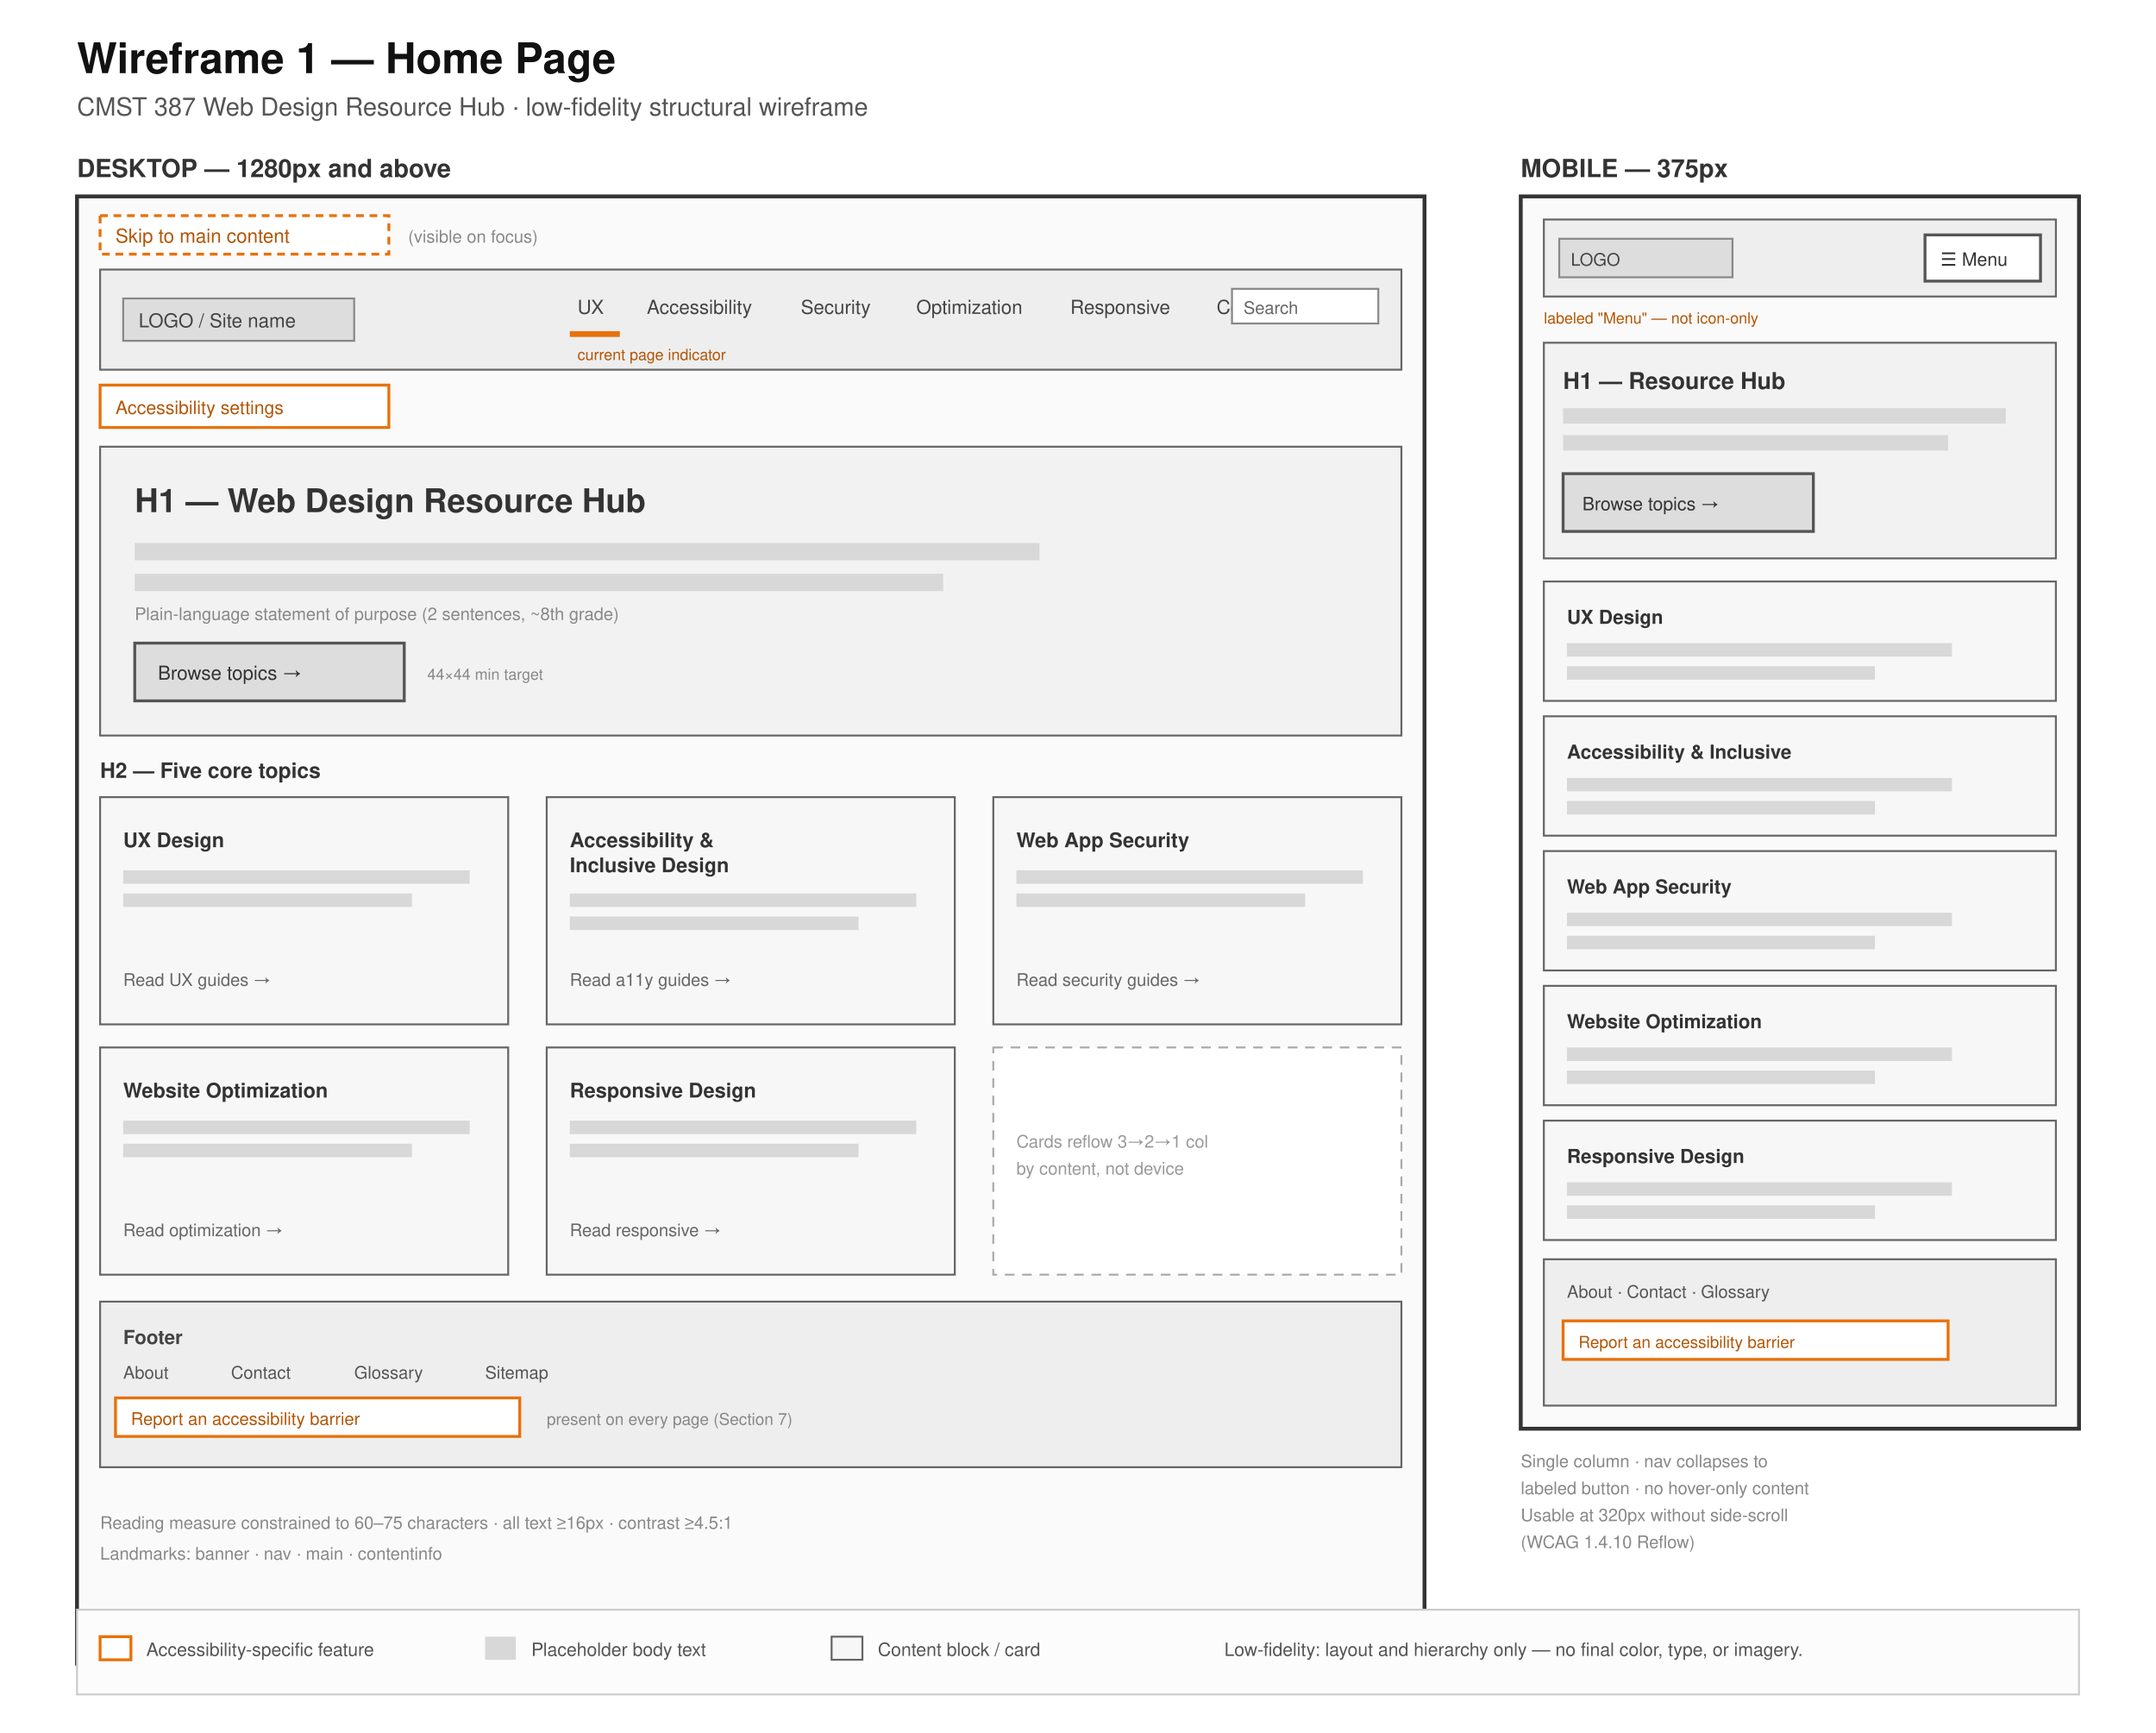
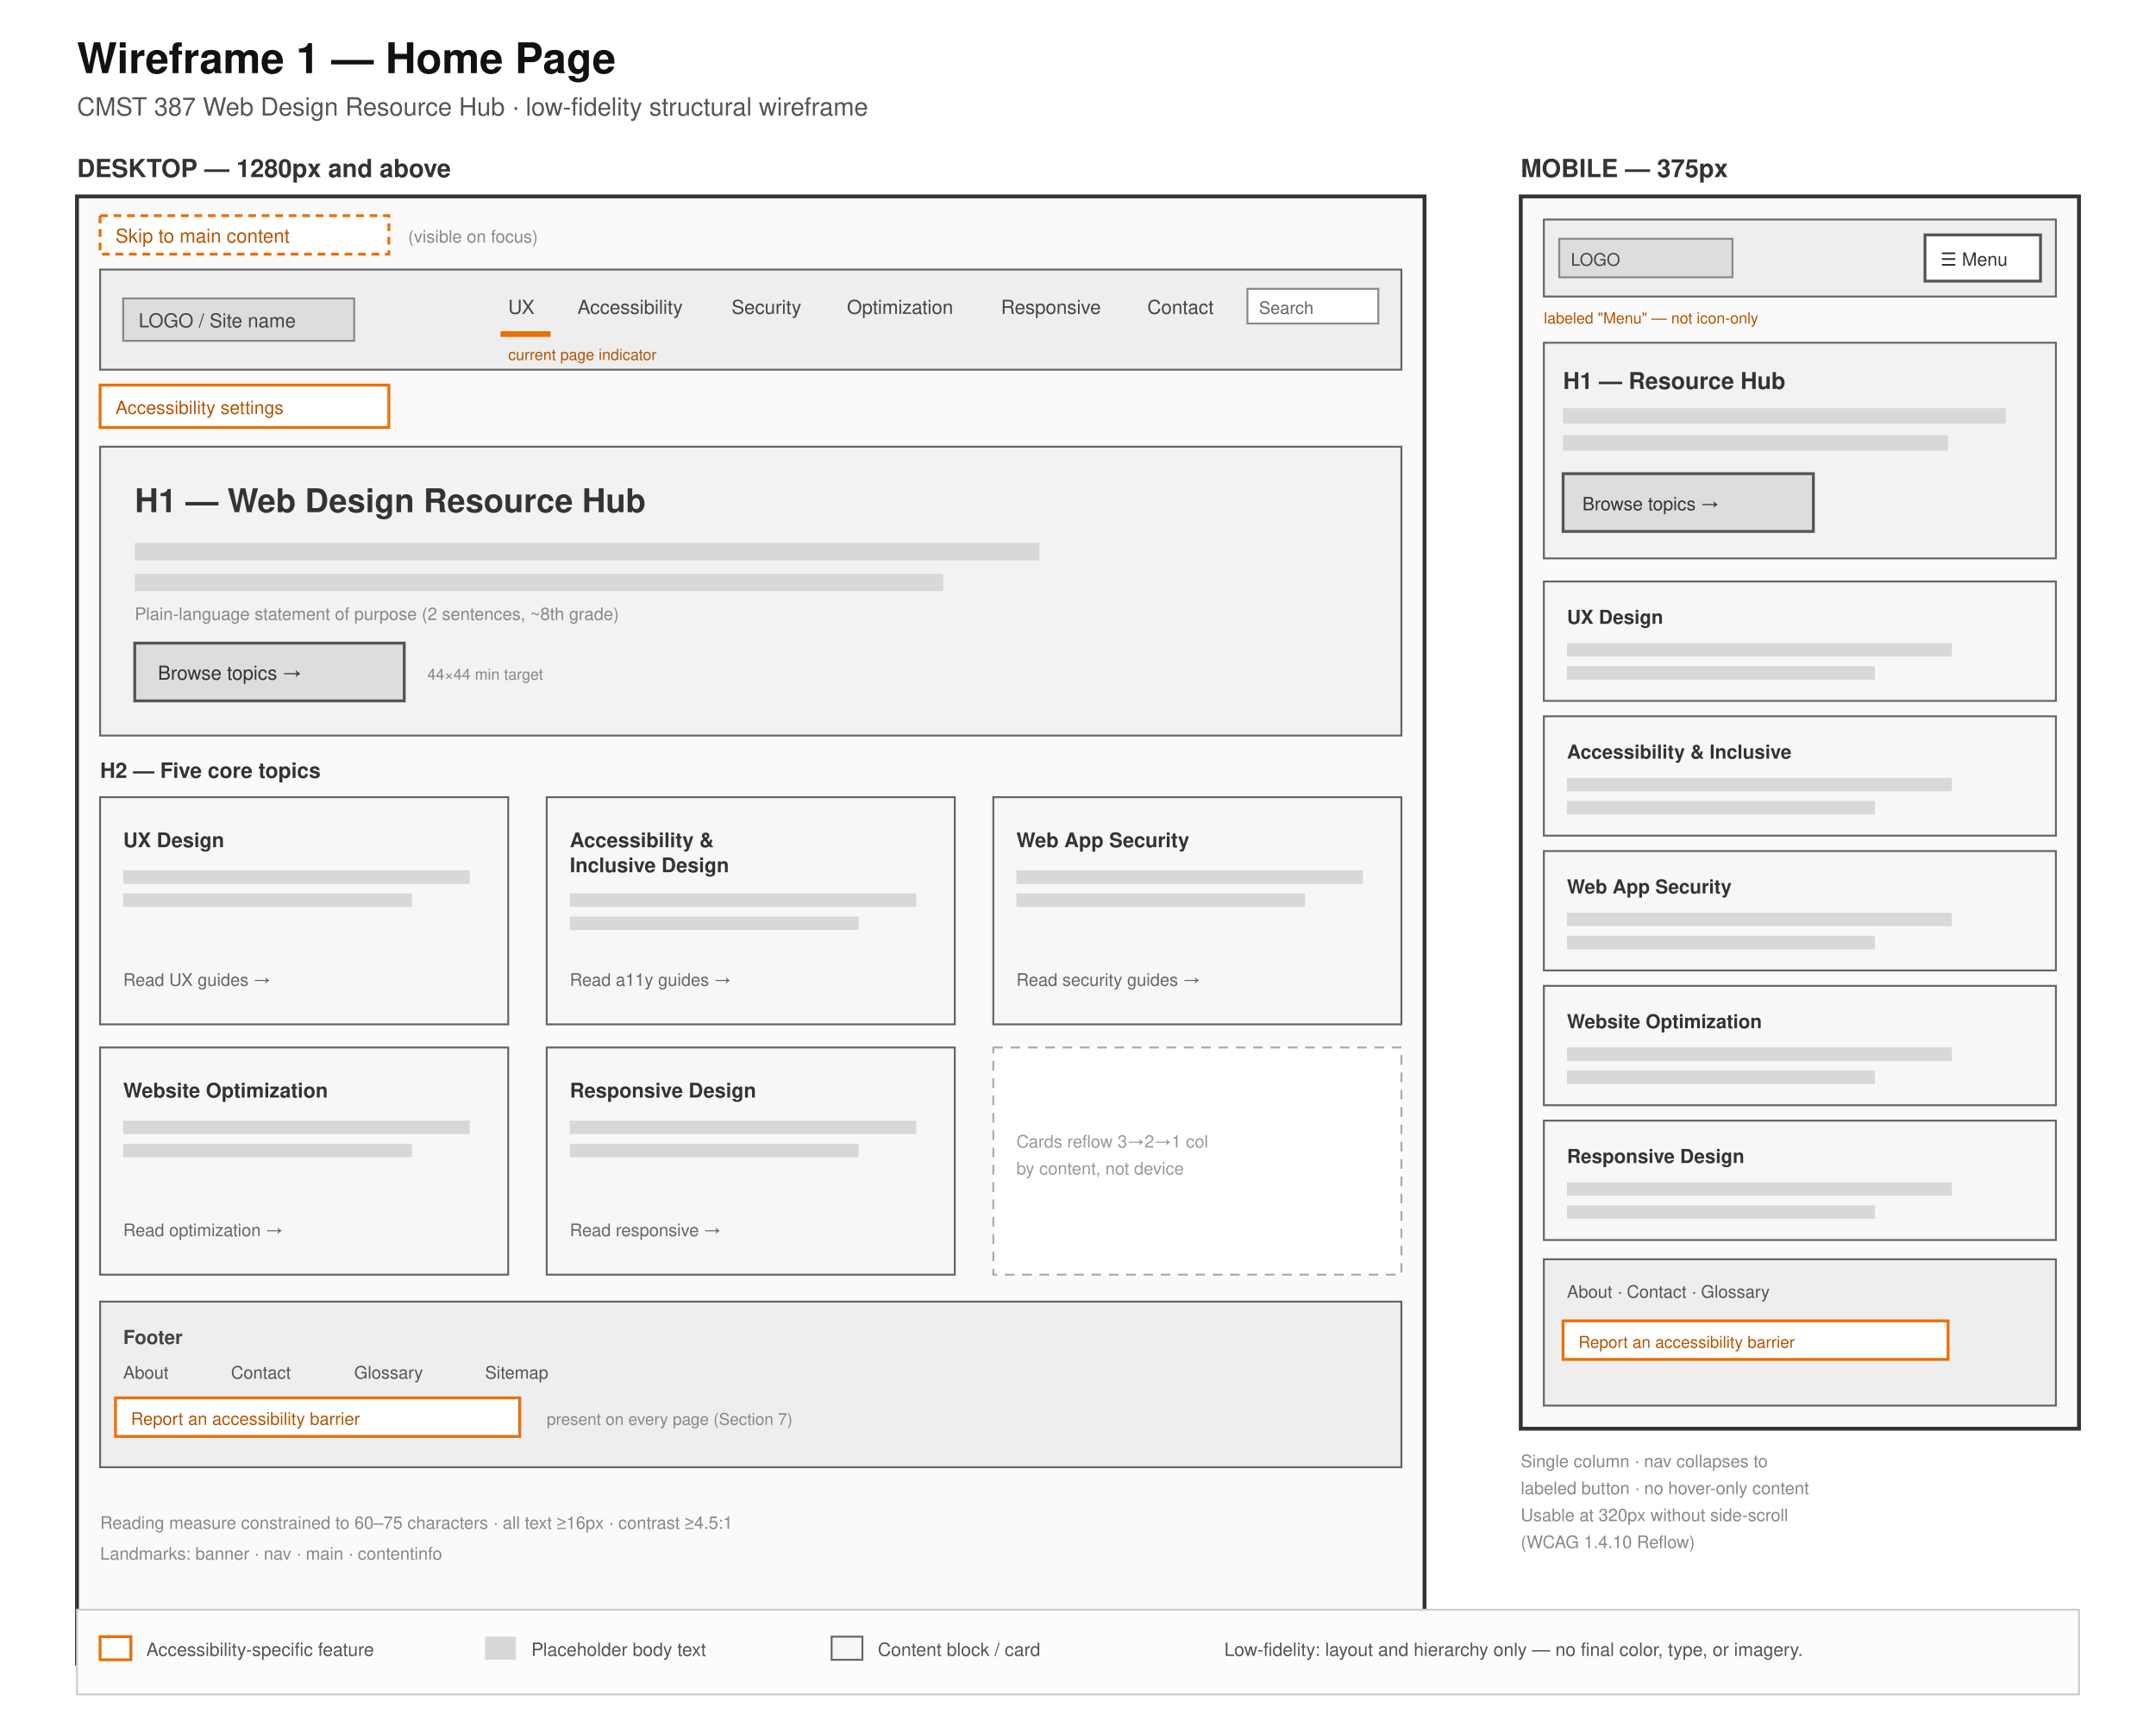
<svg xmlns="http://www.w3.org/2000/svg" viewBox="0 0 1120 900" width="1120" height="900" font-family="Helvetica, Arial, sans-serif">
  <rect width="1120" height="900" fill="#ffffff" />
  <text x="40" y="38" font-size="22" font-weight="bold" fill="#111">Wireframe 1 — Home Page</text>
  <text x="40" y="60" font-size="13" fill="#555">CMST 387 Web Design Resource Hub · low-fidelity structural wireframe</text>
  <text x="40" y="92" font-size="13" font-weight="bold" fill="#333">DESKTOP — 1280px and above</text>
  <rect x="40" y="102" width="700" height="762" fill="#fafafa" stroke="#333" stroke-width="2" />
  <rect x="52" y="112" width="150" height="20" fill="#fff" stroke="#e8710a" stroke-width="1.5" stroke-dasharray="4 3" />
  <text x="60" y="126" font-size="10" fill="#b35505">Skip to main content</text>
  <text x="212" y="126" font-size="9" fill="#888">(visible on focus)</text>
  <rect x="52" y="140" width="676" height="52" fill="#eee" stroke="#666" />
  <rect x="64" y="155" width="120" height="22" fill="#ddd" stroke="#888" />
  <text x="72" y="170" font-size="10" fill="#444">LOGO / Site name</text>
-   <text x="300" y="163" font-size="10" fill="#444">UX</text>
-   <text x="336" y="163" font-size="10" fill="#444">Accessibility</text>
-   <text x="416" y="163" font-size="10" fill="#444">Security</text>
-   <text x="476" y="163" font-size="10" fill="#444">Optimization</text>
-   <text x="556" y="163" font-size="10" fill="#444">Responsive</text>
-   <text x="632" y="163" font-size="10" fill="#444">Contact</text>
-   <rect x="296" y="172" width="26" height="3" fill="#e8710a" />
-   <text x="300" y="187" font-size="8" fill="#b35505">current page indicator</text>
-   <rect x="640" y="150" width="76" height="18" fill="#fff" stroke="#888" />
-   <text x="646" y="163" font-size="9" fill="#666">Search</text>
+   <text x="264" y="163" font-size="10" fill="#444">UX</text>
+   <text x="300" y="163" font-size="10" fill="#444">Accessibility</text>
+   <text x="380" y="163" font-size="10" fill="#444">Security</text>
+   <text x="440" y="163" font-size="10" fill="#444">Optimization</text>
+   <text x="520" y="163" font-size="10" fill="#444">Responsive</text>
+   <text x="596" y="163" font-size="10" fill="#444">Contact</text>
+   <rect x="260" y="172" width="26" height="3" fill="#e8710a" />
+   <text x="264" y="187" font-size="8" fill="#b35505">current page indicator</text>
+   <rect x="648" y="150" width="68" height="18" fill="#fff" stroke="#888" />
+   <text x="654" y="163" font-size="9" fill="#666">Search</text>
  <rect x="52" y="200" width="150" height="22" fill="#fff" stroke="#e8710a" stroke-width="1.5" />
  <text x="60" y="215" font-size="9.5" fill="#b35505">Accessibility settings</text>
  <rect x="52" y="232" width="676" height="150" fill="#f2f2f2" stroke="#666" />
  <text x="70" y="266" font-size="17" font-weight="bold" fill="#333">H1 — Web Design Resource Hub</text>
  <rect x="70" y="282" width="470" height="9" fill="#d8d8d8" />
  <rect x="70" y="298" width="420" height="9" fill="#d8d8d8" />
  <text x="70" y="322" font-size="9" fill="#888">Plain-language statement of purpose (2 sentences, ~8th grade)</text>
  <rect x="70" y="334" width="140" height="30" fill="#ddd" stroke="#555" stroke-width="1.5" />
  <text x="82" y="353" font-size="10" fill="#333">Browse topics →</text>
  <text x="222" y="353" font-size="8" fill="#888">44×44 min target</text>
  <text x="52" y="404" font-size="11" font-weight="bold" fill="#333">H2 — Five core topics</text>
  <g stroke="#666" fill="#f7f7f7">
    <rect x="52" y="414" width="212" height="118" />
    <rect x="284" y="414" width="212" height="118" />
    <rect x="516" y="414" width="212" height="118" />
    <rect x="52" y="544" width="212" height="118" />
    <rect x="284" y="544" width="212" height="118" />
  </g>
  <g font-size="10.5" font-weight="bold" fill="#333">
    <text x="64" y="440">UX Design</text>
    <text x="296" y="440">Accessibility &amp;</text>
    <text x="296" y="453">Inclusive Design</text>
    <text x="528" y="440">Web App Security</text>
    <text x="64" y="570">Website Optimization</text>
    <text x="296" y="570">Responsive Design</text>
  </g>
  <g fill="#d8d8d8">
    <rect x="64" y="452" width="180" height="7" />
    <rect x="64" y="464" width="150" height="7" />
    <rect x="296" y="464" width="180" height="7" />
    <rect x="296" y="476" width="150" height="7" />
    <rect x="528" y="452" width="180" height="7" />
    <rect x="528" y="464" width="150" height="7" />
    <rect x="64" y="582" width="180" height="7" />
    <rect x="64" y="594" width="150" height="7" />
    <rect x="296" y="582" width="180" height="7" />
    <rect x="296" y="594" width="150" height="7" />
  </g>
  <g font-size="9" fill="#666">
    <text x="64" y="512">Read UX guides →</text>
    <text x="296" y="512">Read a11y guides →</text>
    <text x="528" y="512">Read security guides →</text>
    <text x="64" y="642">Read optimization →</text>
    <text x="296" y="642">Read responsive →</text>
  </g>
  <rect x="516" y="544" width="212" height="118" fill="#fff" stroke="#aaa" stroke-dasharray="5 4" />
  <text x="528" y="596" font-size="9" fill="#999">Cards reflow 3→2→1 col</text>
  <text x="528" y="610" font-size="9" fill="#999">by content, not device</text>
  <rect x="52" y="676" width="676" height="86" fill="#eee" stroke="#666" />
  <text x="64" y="698" font-size="10" font-weight="bold" fill="#444">Footer</text>
  <text x="64" y="716" font-size="9" fill="#555">About</text>
  <text x="120" y="716" font-size="9" fill="#555">Contact</text>
  <text x="184" y="716" font-size="9" fill="#555">Glossary</text>
  <text x="252" y="716" font-size="9" fill="#555">Sitemap</text>
  <rect x="60" y="726" width="210" height="20" fill="#fff" stroke="#e8710a" stroke-width="1.5" />
  <text x="68" y="740" font-size="9" fill="#b35505">Report an accessibility barrier</text>
  <text x="284" y="740" font-size="8.5" fill="#888">present on every page (Section 7)</text>
  <text x="52" y="794" font-size="9" fill="#888">Reading measure constrained to 60–75 characters · all text ≥16px · contrast ≥4.5:1</text>
  <text x="52" y="810" font-size="9" fill="#888">Landmarks: banner · nav · main · contentinfo</text>
  <text x="790" y="92" font-size="13" font-weight="bold" fill="#333">MOBILE — 375px</text>
  <rect x="790" y="102" width="290" height="640" fill="#fafafa" stroke="#333" stroke-width="2" />
  <rect x="802" y="114" width="266" height="40" fill="#eee" stroke="#666" />
  <rect x="810" y="124" width="90" height="20" fill="#ddd" stroke="#888" />
  <text x="816" y="138" font-size="9" fill="#444">LOGO</text>
  <rect x="1000" y="122" width="60" height="24" fill="#fff" stroke="#555" stroke-width="1.5" />
  <text x="1008" y="138" font-size="9.5" fill="#333">☰ Menu</text>
  <text x="802" y="168" font-size="8" fill="#b35505">labeled "Menu" — not icon-only</text>
  <rect x="802" y="178" width="266" height="112" fill="#f2f2f2" stroke="#666" />
  <text x="812" y="202" font-size="12" font-weight="bold" fill="#333">H1 — Resource Hub</text>
  <rect x="812" y="212" width="230" height="8" fill="#d8d8d8" />
  <rect x="812" y="226" width="200" height="8" fill="#d8d8d8" />
  <rect x="812" y="246" width="130" height="30" fill="#ddd" stroke="#555" stroke-width="1.5" />
  <text x="822" y="265" font-size="9.5" fill="#333">Browse topics →</text>
  <g stroke="#666" fill="#f7f7f7">
    <rect x="802" y="302" width="266" height="62" />
    <rect x="802" y="372" width="266" height="62" />
    <rect x="802" y="442" width="266" height="62" />
    <rect x="802" y="512" width="266" height="62" />
    <rect x="802" y="582" width="266" height="62" />
  </g>
  <g font-size="10" font-weight="bold" fill="#333">
    <text x="814" y="324">UX Design</text>
    <text x="814" y="394">Accessibility &amp; Inclusive</text>
    <text x="814" y="464">Web App Security</text>
    <text x="814" y="534">Website Optimization</text>
    <text x="814" y="604">Responsive Design</text>
  </g>
  <g fill="#d8d8d8">
    <rect x="814" y="334" width="200" height="7" />
    <rect x="814" y="346" width="160" height="7" />
    <rect x="814" y="404" width="200" height="7" />
    <rect x="814" y="416" width="160" height="7" />
    <rect x="814" y="474" width="200" height="7" />
    <rect x="814" y="486" width="160" height="7" />
    <rect x="814" y="544" width="200" height="7" />
    <rect x="814" y="556" width="160" height="7" />
    <rect x="814" y="614" width="200" height="7" />
    <rect x="814" y="626" width="160" height="7" />
  </g>
  <rect x="802" y="654" width="266" height="76" fill="#eee" stroke="#666" />
  <text x="814" y="674" font-size="9" fill="#555">About · Contact · Glossary</text>
  <rect x="812" y="686" width="200" height="20" fill="#fff" stroke="#e8710a" stroke-width="1.5" />
  <text x="820" y="700" font-size="8.5" fill="#b35505">Report an accessibility barrier</text>
  <text x="790" y="762" font-size="9" fill="#888">Single column · nav collapses to</text>
  <text x="790" y="776" font-size="9" fill="#888">labeled button · no hover-only content</text>
  <text x="790" y="790" font-size="9" fill="#888">Usable at 320px without side-scroll</text>
  <text x="790" y="804" font-size="9" fill="#888">(WCAG 1.4.10 Reflow)</text>
  <rect x="40" y="836" width="1040" height="44" fill="#fcfcfc" stroke="#ccc" />
  <rect x="52" y="850" width="16" height="12" fill="#fff" stroke="#e8710a" stroke-width="1.5" />
  <text x="76" y="860" font-size="9.5" fill="#555">Accessibility-specific feature</text>
  <rect x="252" y="850" width="16" height="12" fill="#d8d8d8" />
  <text x="276" y="860" font-size="9.5" fill="#555">Placeholder body text</text>
  <rect x="432" y="850" width="16" height="12" fill="#f7f7f7" stroke="#666" />
  <text x="456" y="860" font-size="9.5" fill="#555">Content block / card</text>
  <text x="636" y="860" font-size="9.5" fill="#555">Low-fidelity: layout and hierarchy only — no final color, type, or imagery.</text>
</svg>
